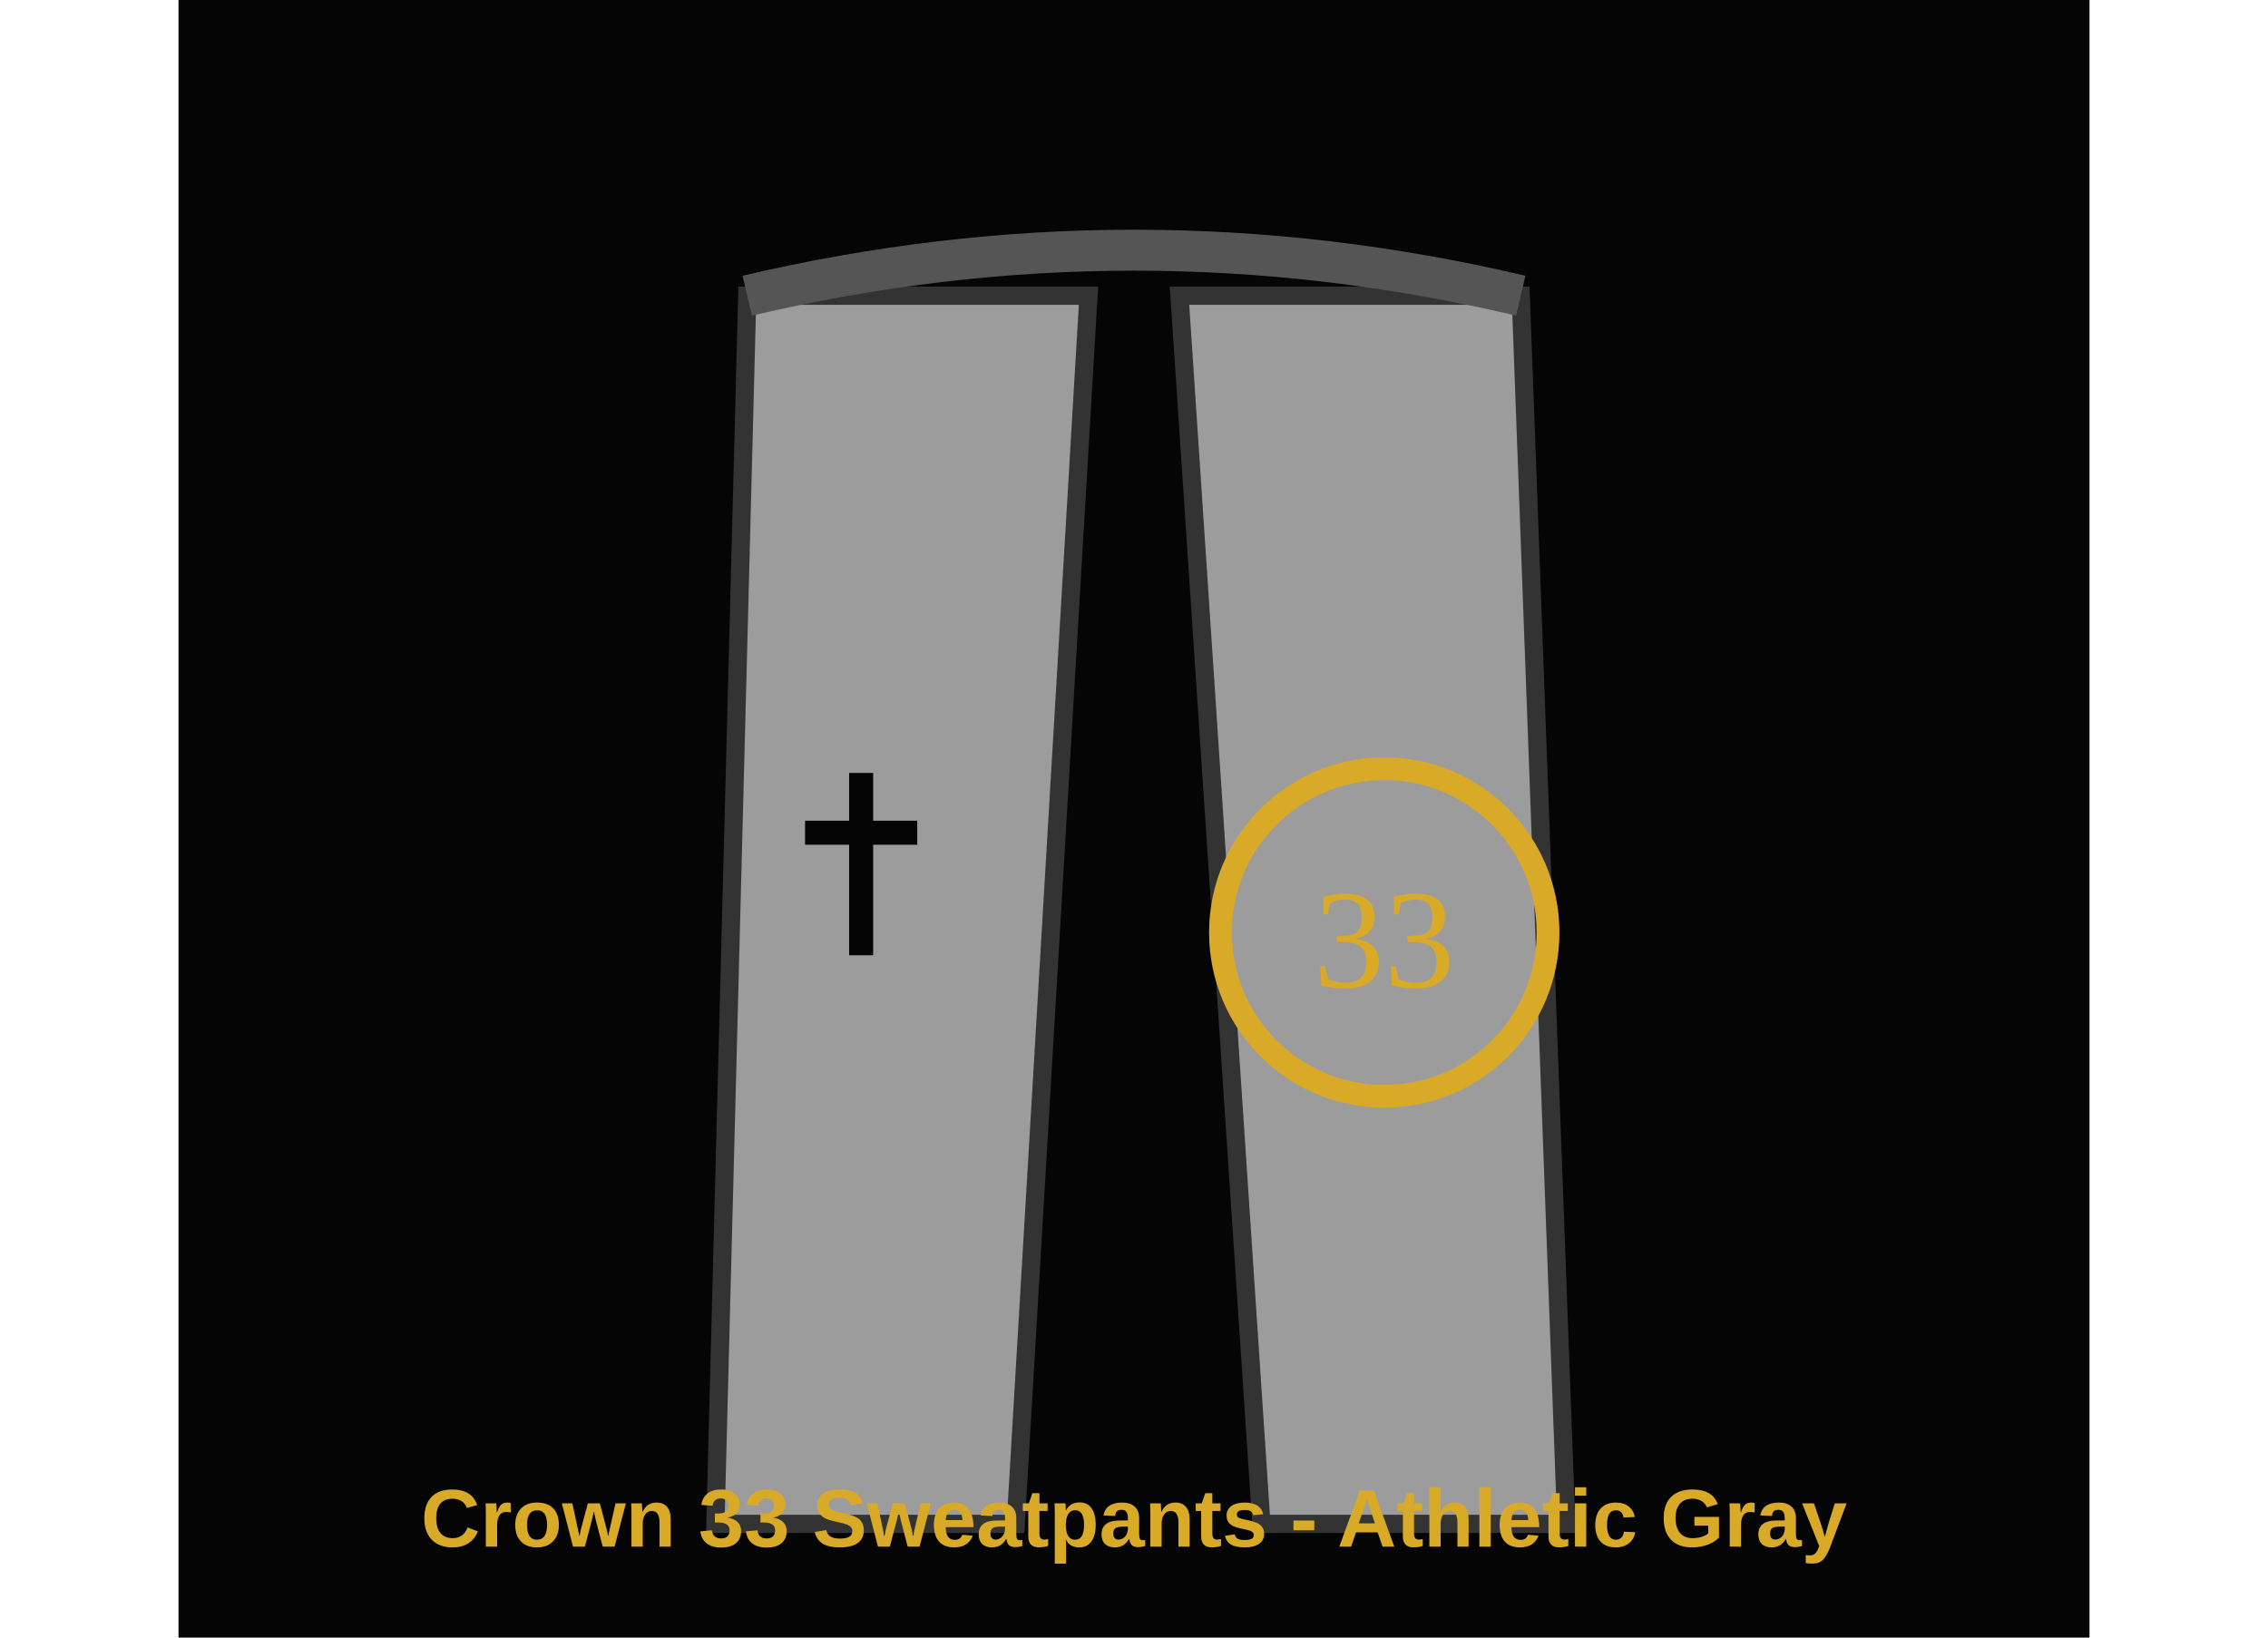
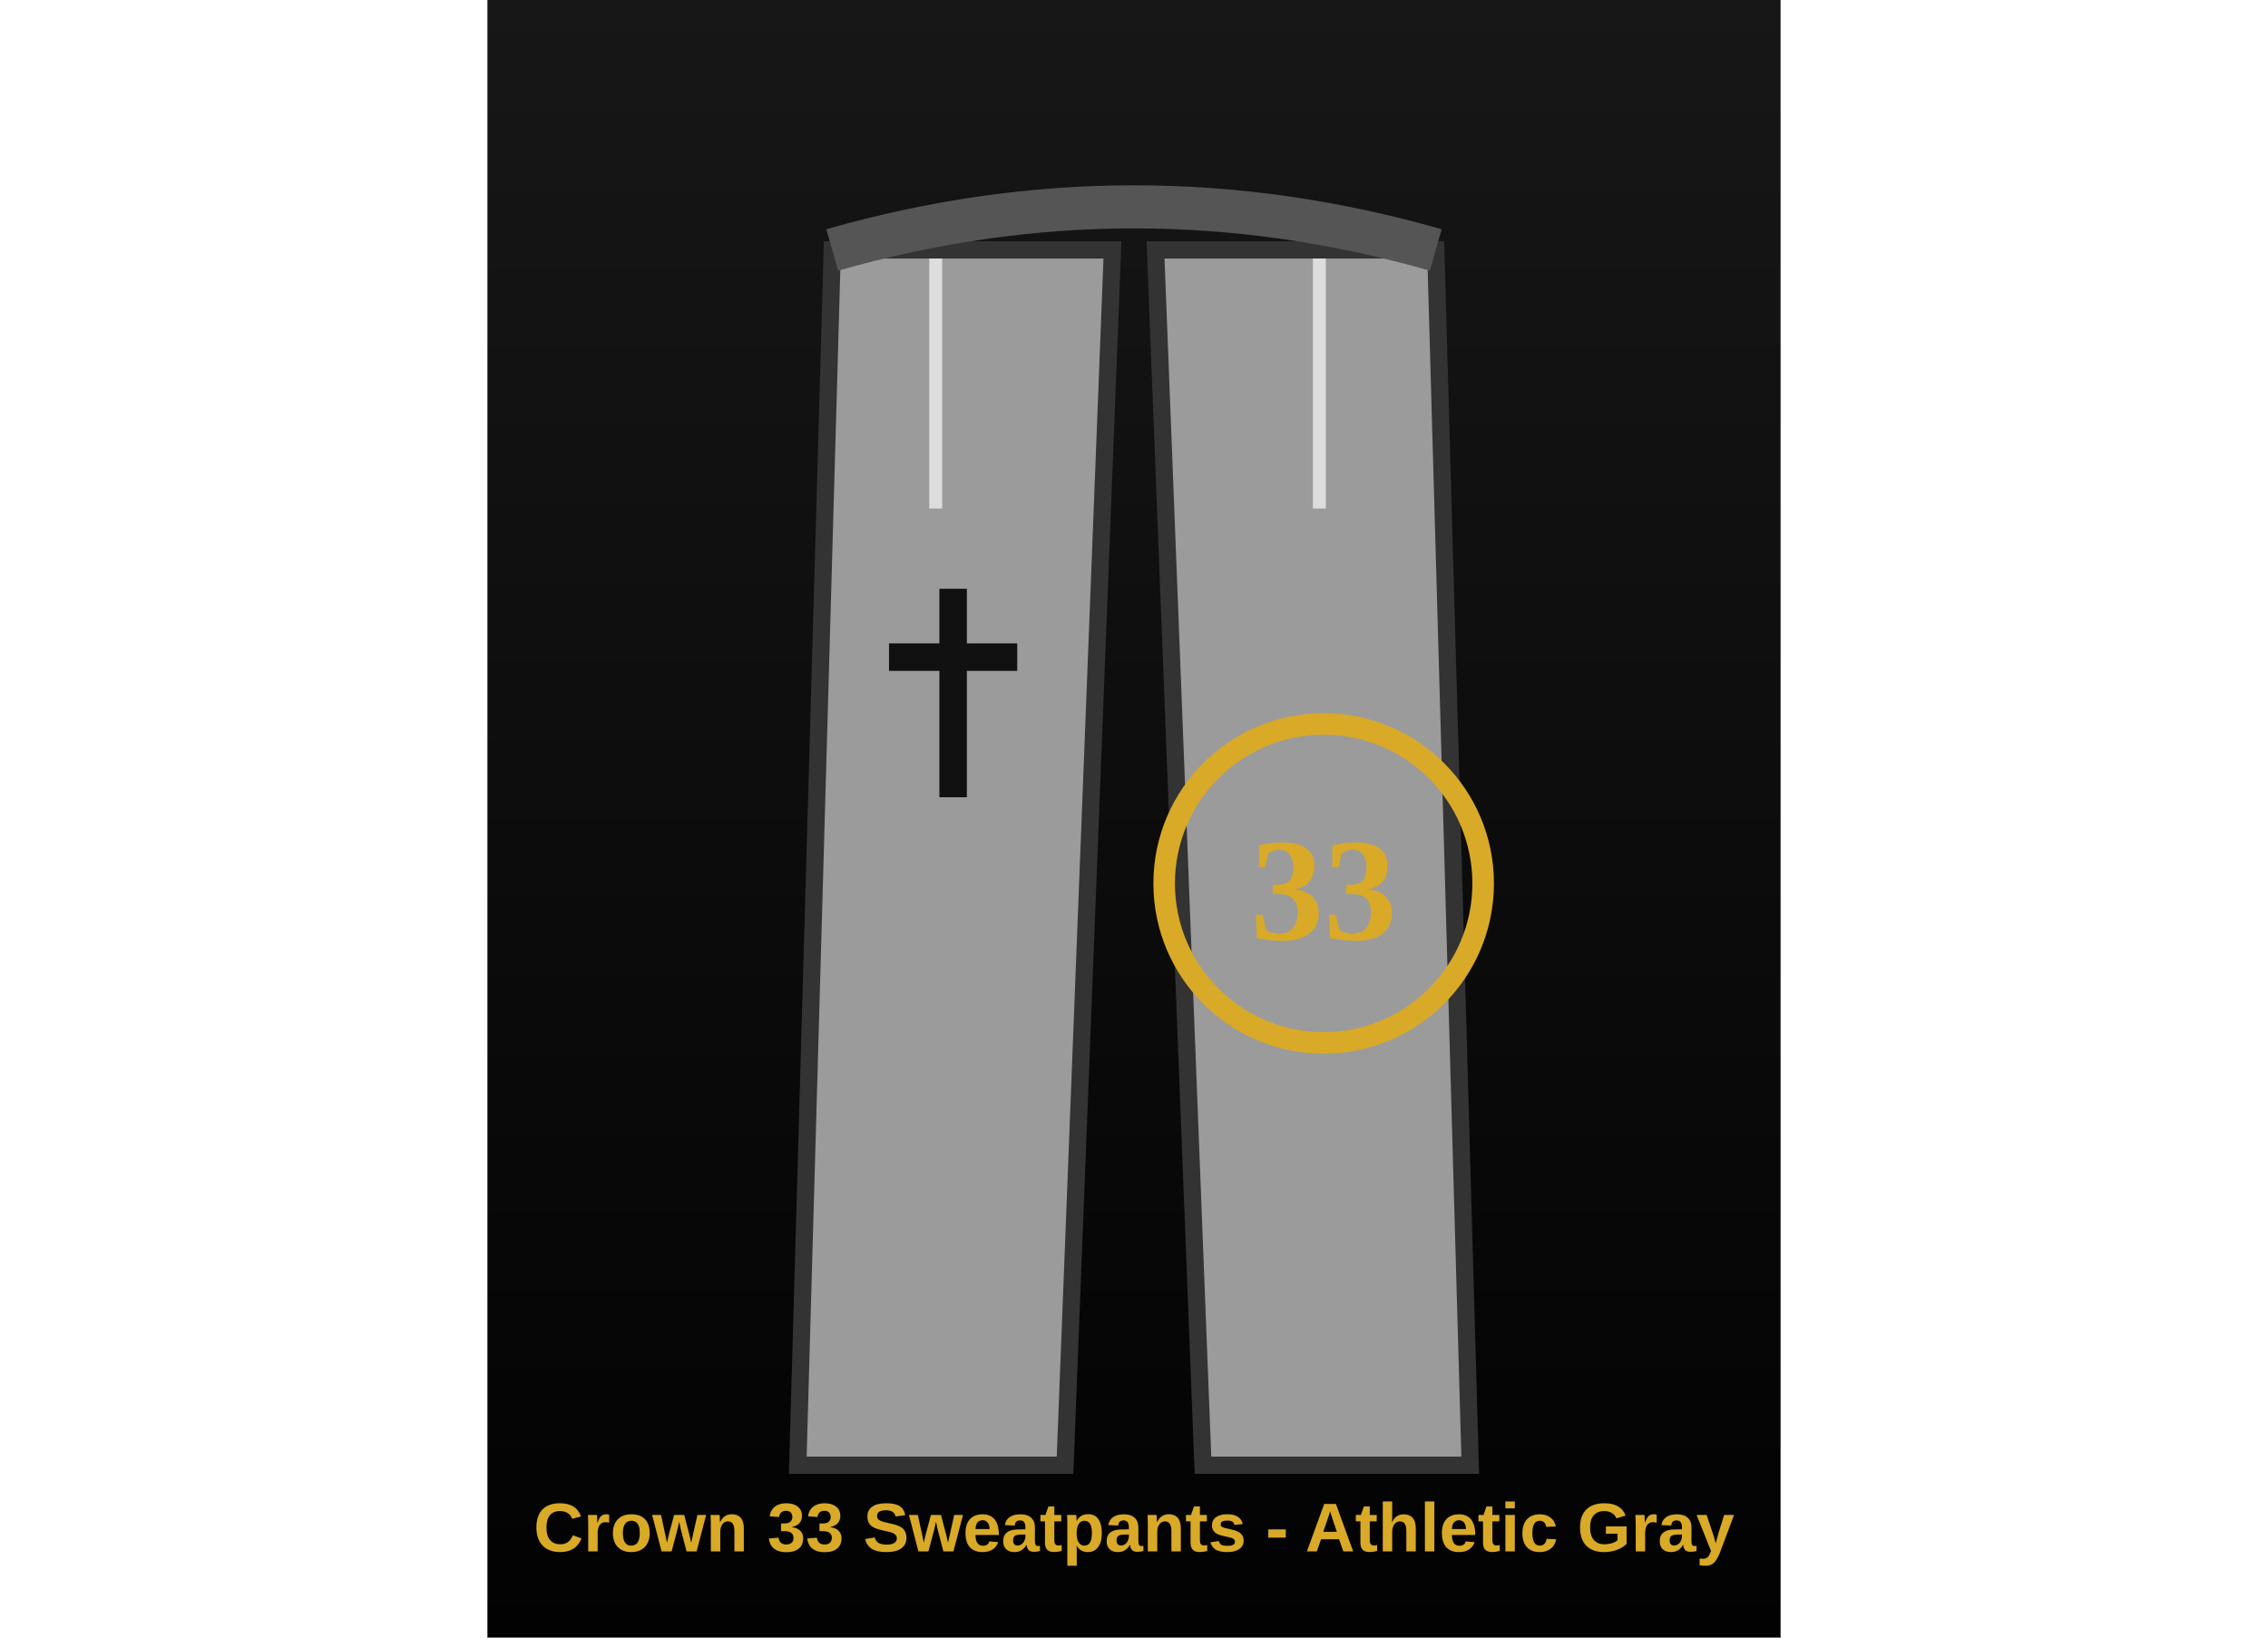
- <svg xmlns="http://www.w3.org/2000/svg" width="900" height="650" viewBox="0 0 420 360">
-   <rect width="420" height="360" fill="#050505" />
-   <path d="M125 65 L200 65 L184 335 L118 335 Z" fill="#9c9c9c" stroke="#333" stroke-width="4" />
-   <path d="M220 65 L295 65 L305 335 L238 335 Z" fill="#9c9c9c" stroke="#333" stroke-width="4" />
-   <path d="M125 65 Q210 45 295 65" fill="none" stroke="#555" stroke-width="9" />
-   <text x="150" y="210" text-anchor="middle" font-size="58" fill="#050505">✝</text>
-   <circle cx="265" cy="205" r="36" fill="none" stroke="#d9a928" stroke-width="5" />
-   <text x="265" y="217" text-anchor="middle" font-size="31" fill="#d9a928">33</text>
-   <text x="210" y="340" text-anchor="middle" font-family="Arial" font-size="18" font-weight="900" fill="#d9a928">Crown 33 Sweatpants - Athletic Gray</text>
+ <svg xmlns="http://www.w3.org/2000/svg" width="900" height="650" viewBox="0 0 300 380">
+   <defs>
+     <linearGradient id="bg" x1="0" x2="0" y1="0" y2="1">
+       <stop stop-color="#171717" />
+       <stop offset="1" stop-color="#020202" />
+     </linearGradient>
+   </defs>
+   <rect width="300" height="380" fill="url(#bg)" />
+   <path d="M80 58 L145 58 L134 340 L72 340 Z" fill="#9b9b9b" stroke="#333" stroke-width="4" />
+   <path d="M155 58 L220 58 L228 340 L166 340 Z" fill="#9b9b9b" stroke="#333" stroke-width="4" />
+   <path d="M80 58 Q150 38 220 58" fill="none" stroke="#555" stroke-width="10" />
+   <path d="M104 60 L104 118" stroke="#ddd" stroke-width="3" />
+   <path d="M193 60 L193 118" stroke="#ddd" stroke-width="3" />
+   <text x="108" y="185" text-anchor="middle" font-size="70" fill="#111111">✝</text>
+   <circle cx="194" cy="205" r="37" fill="none" stroke="#d9a928" stroke-width="5" />
+   <text x="194" y="218" text-anchor="middle" font-size="34" font-weight="900" fill="#d9a928">33</text>
+   <text x="150" y="360" text-anchor="middle" font-family="Arial" font-size="16" font-weight="900" fill="#d9a928">Crown 33 Sweatpants - Athletic Gray</text>
</svg>
